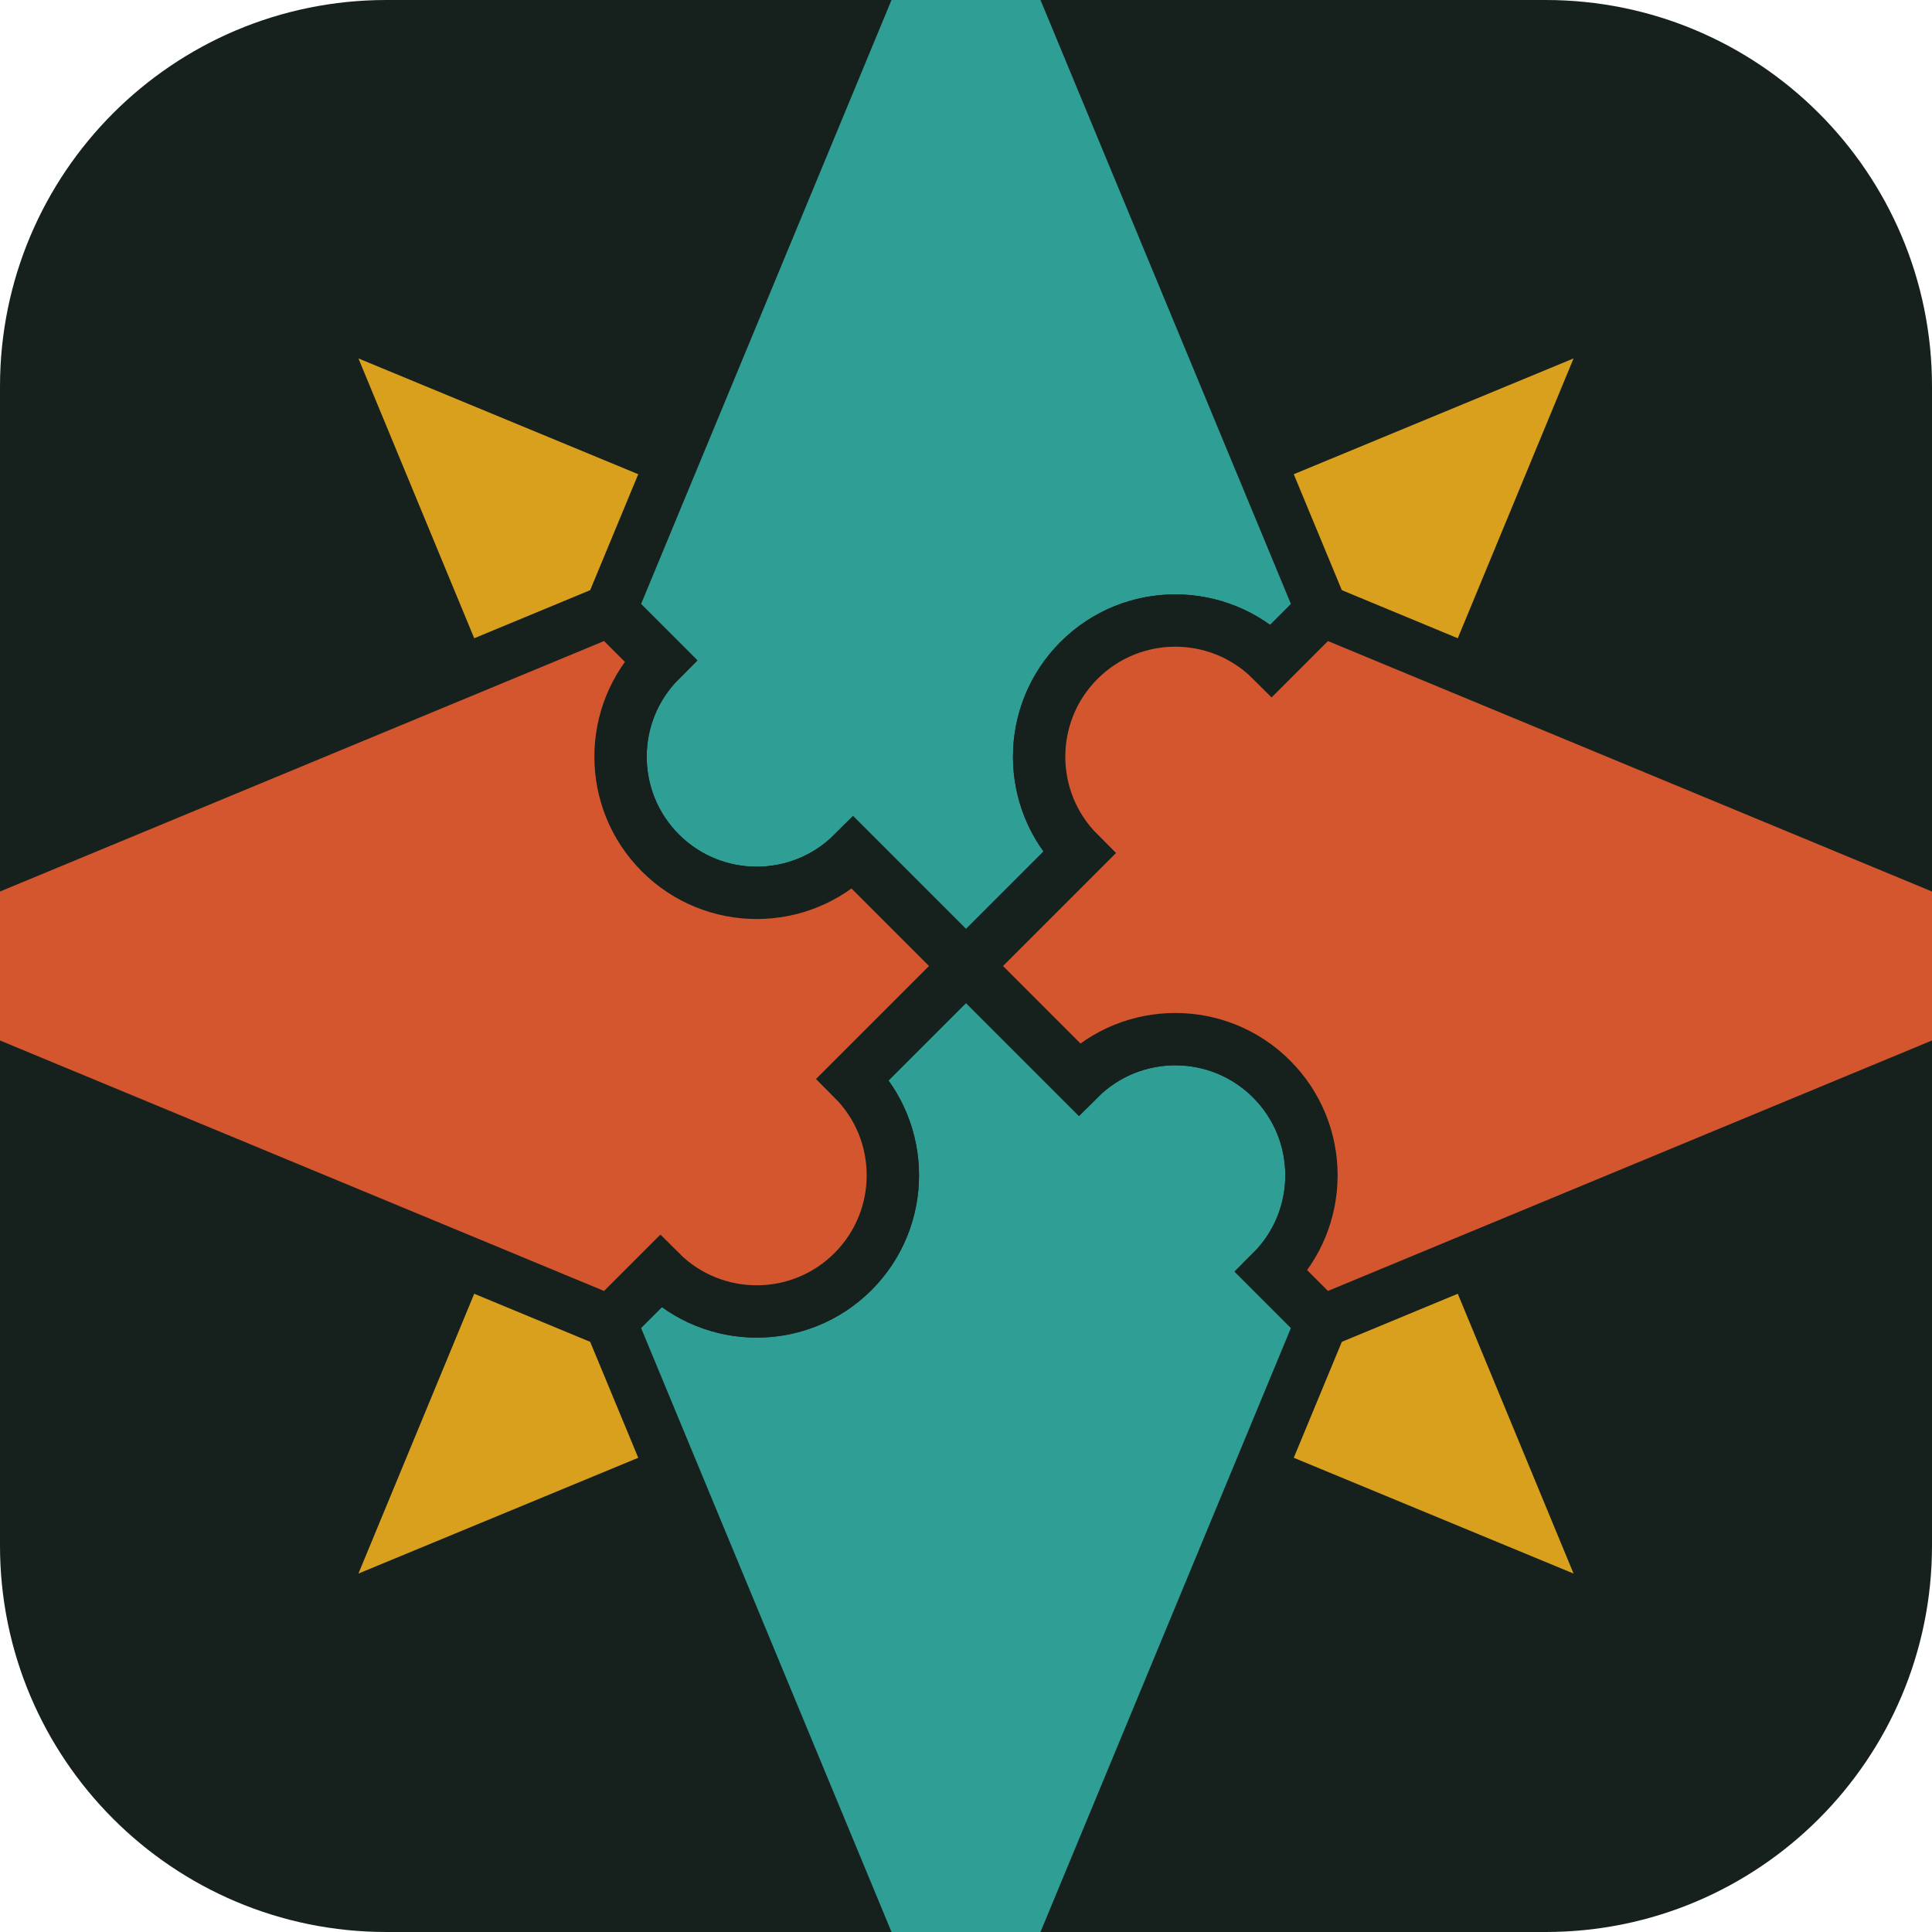
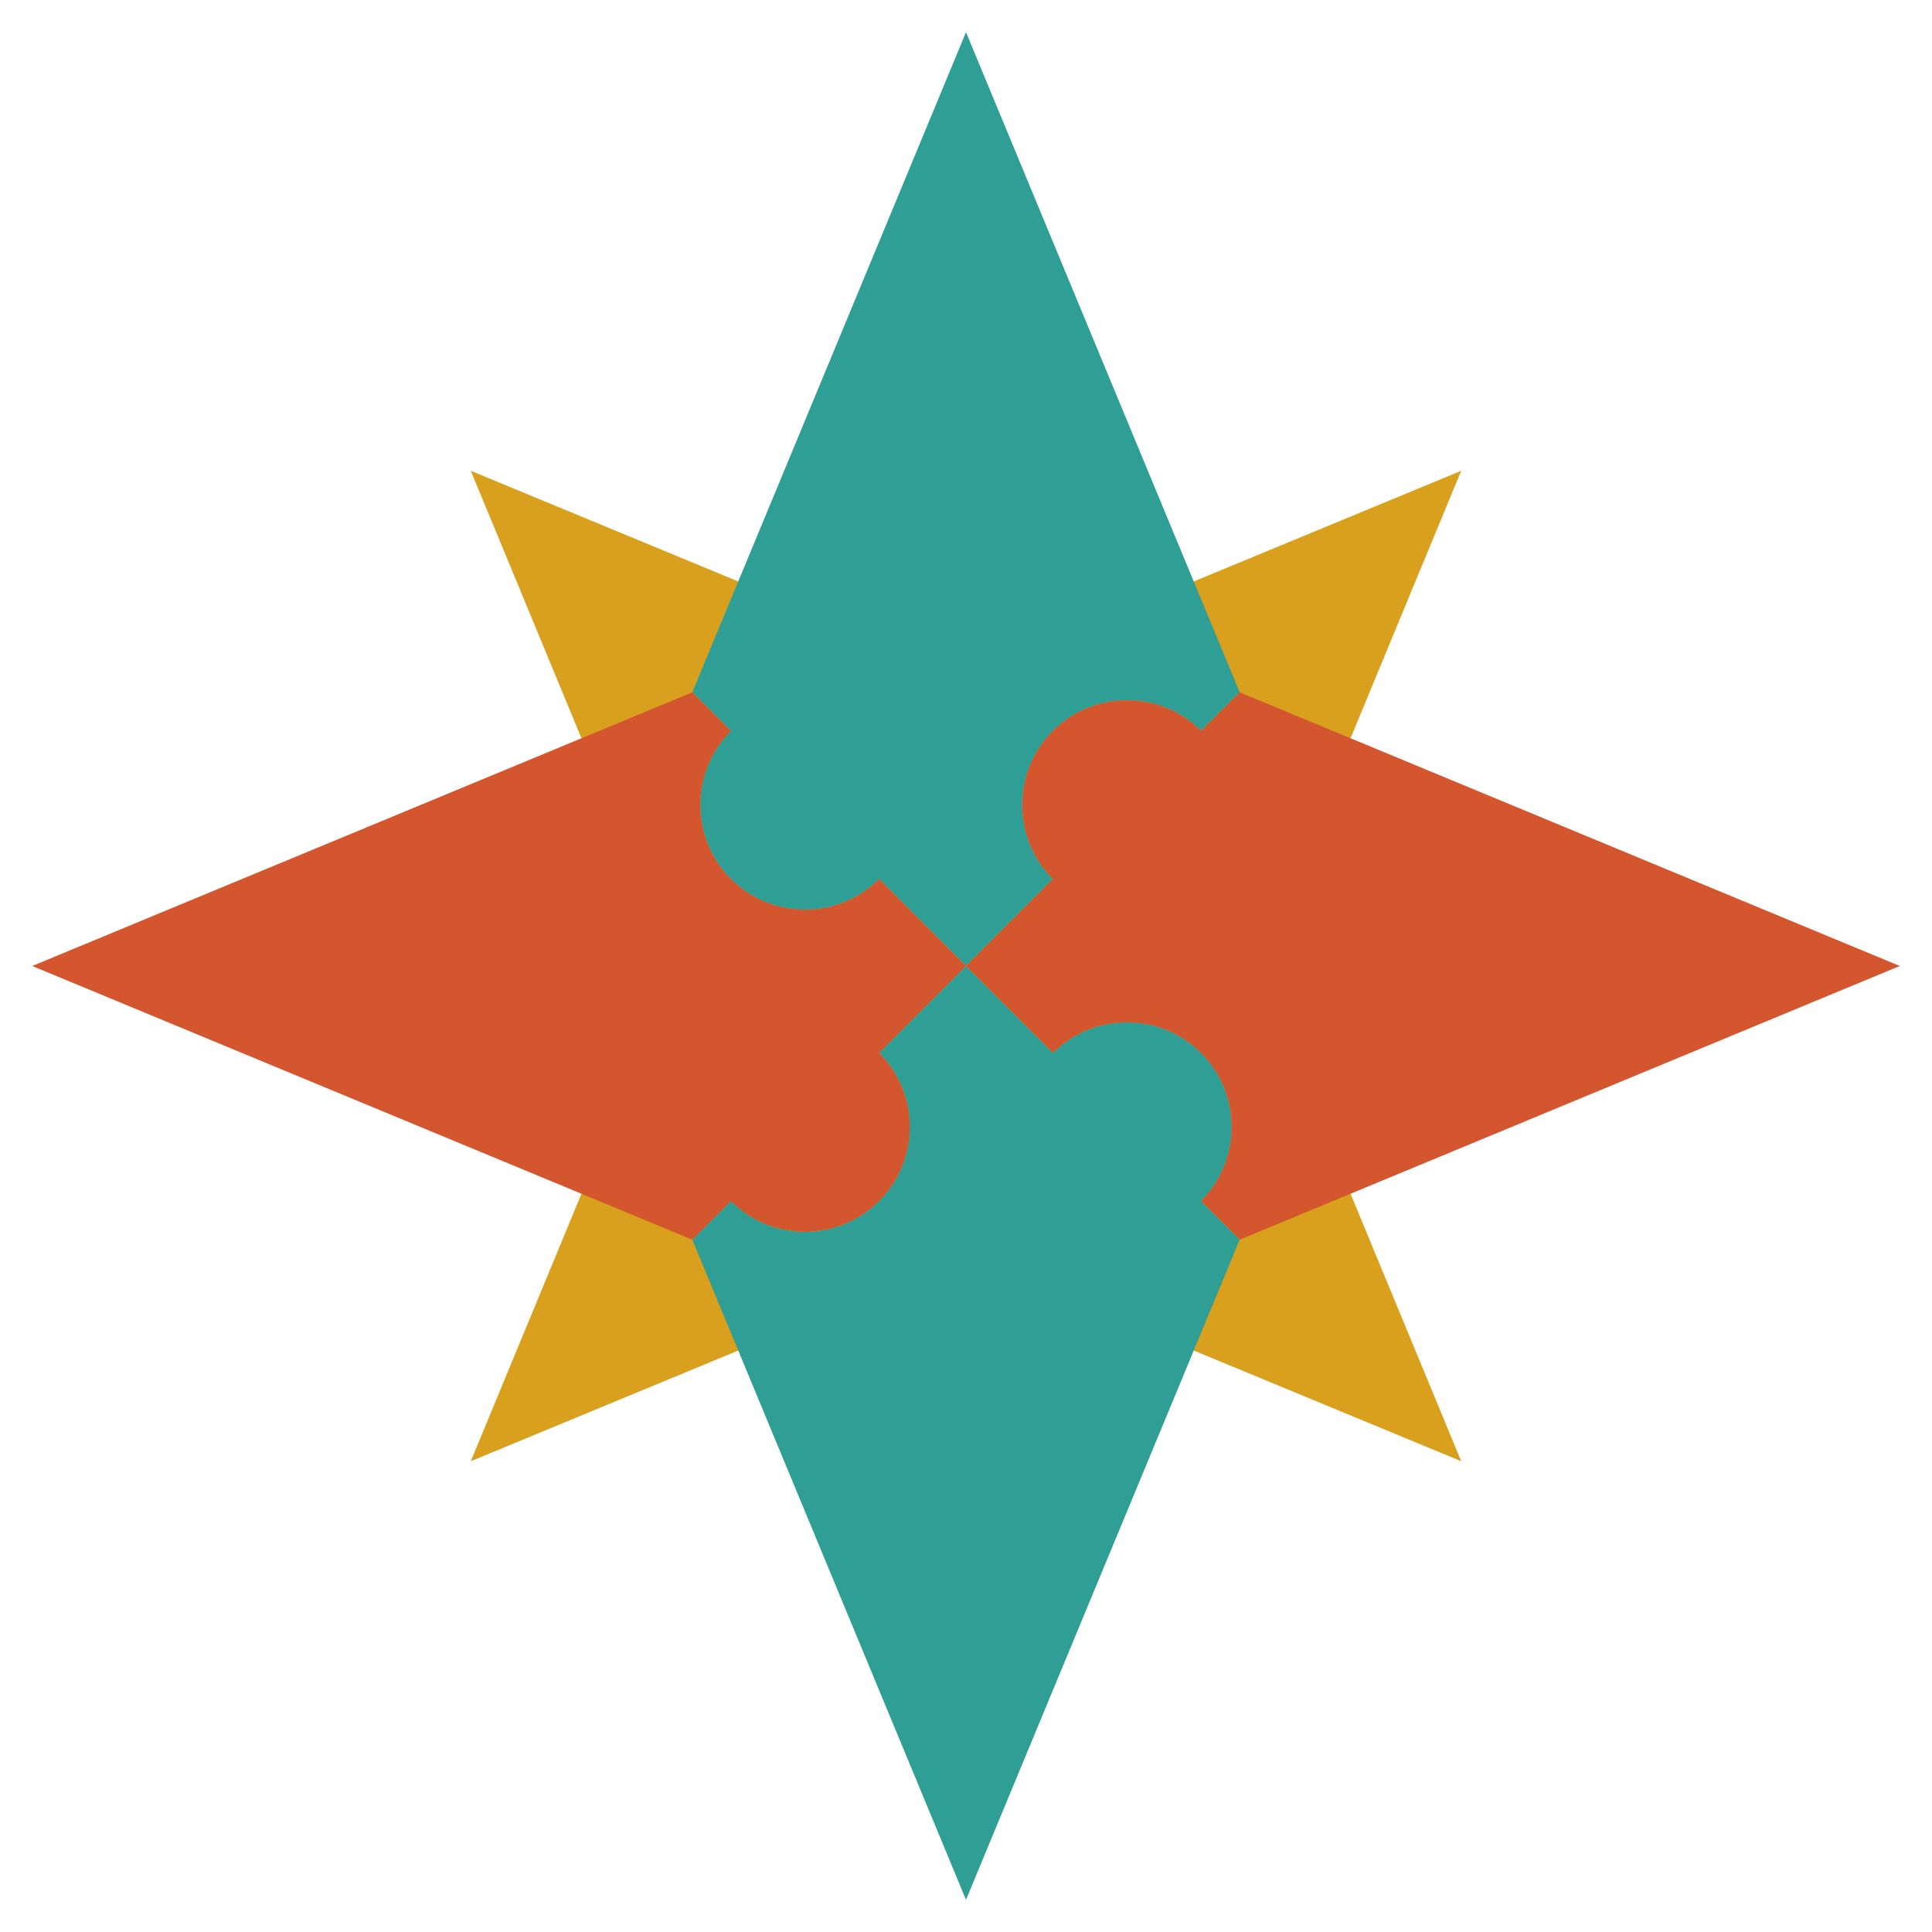
<svg xmlns="http://www.w3.org/2000/svg" viewBox="0 0 120 120" width="120" height="120" role="img" aria-label="The Puzzle School">
-   <rect width="120" height="120" rx="24" fill="#16211e" />
-   <g transform="translate(60,60) scale(1.3) translate(-60,-60)" stroke="#16211e" stroke-width="2.5">
+   <g>
    <path d="M60,60 L54.6,54.6 A6.5 6.5 0 0 1 45.4,45.4 L43,43 L60,2 L77,43 L74.6,45.4 A6.5 6.5 0 0 0 65.4,54.6 L60,60 Z" fill="#d9a01e" transform="rotate(45 60 60) translate(15,15) scale(0.75)" />
    <path d="M60,60 L54.6,54.6 A6.5 6.5 0 0 1 45.4,45.4 L43,43 L60,2 L77,43 L74.6,45.4 A6.5 6.5 0 0 0 65.4,54.6 L60,60 Z" fill="#d9a01e" transform="rotate(135 60 60) translate(15,15) scale(0.75)" />
    <path d="M60,60 L54.6,54.6 A6.5 6.5 0 0 1 45.4,45.4 L43,43 L60,2 L77,43 L74.6,45.4 A6.5 6.5 0 0 0 65.4,54.6 L60,60 Z" fill="#d9a01e" transform="rotate(225 60 60) translate(15,15) scale(0.75)" />
    <path d="M60,60 L54.6,54.6 A6.5 6.5 0 0 1 45.4,45.4 L43,43 L60,2 L77,43 L74.6,45.4 A6.5 6.5 0 0 0 65.4,54.6 L60,60 Z" fill="#d9a01e" transform="rotate(315 60 60) translate(15,15) scale(0.75)" />
    <path d="M60,60 L54.6,54.6 A6.5 6.5 0 0 1 45.4,45.4 L43,43 L60,2 L77,43 L74.6,45.4 A6.5 6.5 0 0 0 65.4,54.6 L60,60 Z" fill="#2f9e94" transform="rotate(0 60 60)" />
    <path d="M60,60 L54.6,54.6 A6.5 6.5 0 0 1 45.4,45.4 L43,43 L60,2 L77,43 L74.6,45.4 A6.5 6.5 0 0 0 65.4,54.6 L60,60 Z" fill="#2f9e94" transform="rotate(180 60 60)" />
    <path d="M60,60 L54.6,54.6 A6.5 6.5 0 0 1 45.4,45.4 L43,43 L60,2 L77,43 L74.6,45.4 A6.5 6.5 0 0 0 65.4,54.6 L60,60 Z" fill="#d4562f" transform="rotate(90 60 60)" />
    <path d="M60,60 L54.6,54.6 A6.5 6.5 0 0 1 45.4,45.4 L43,43 L60,2 L77,43 L74.6,45.4 A6.5 6.5 0 0 0 65.4,54.6 L60,60 Z" fill="#d4562f" transform="rotate(270 60 60)" />
  </g>
</svg>
